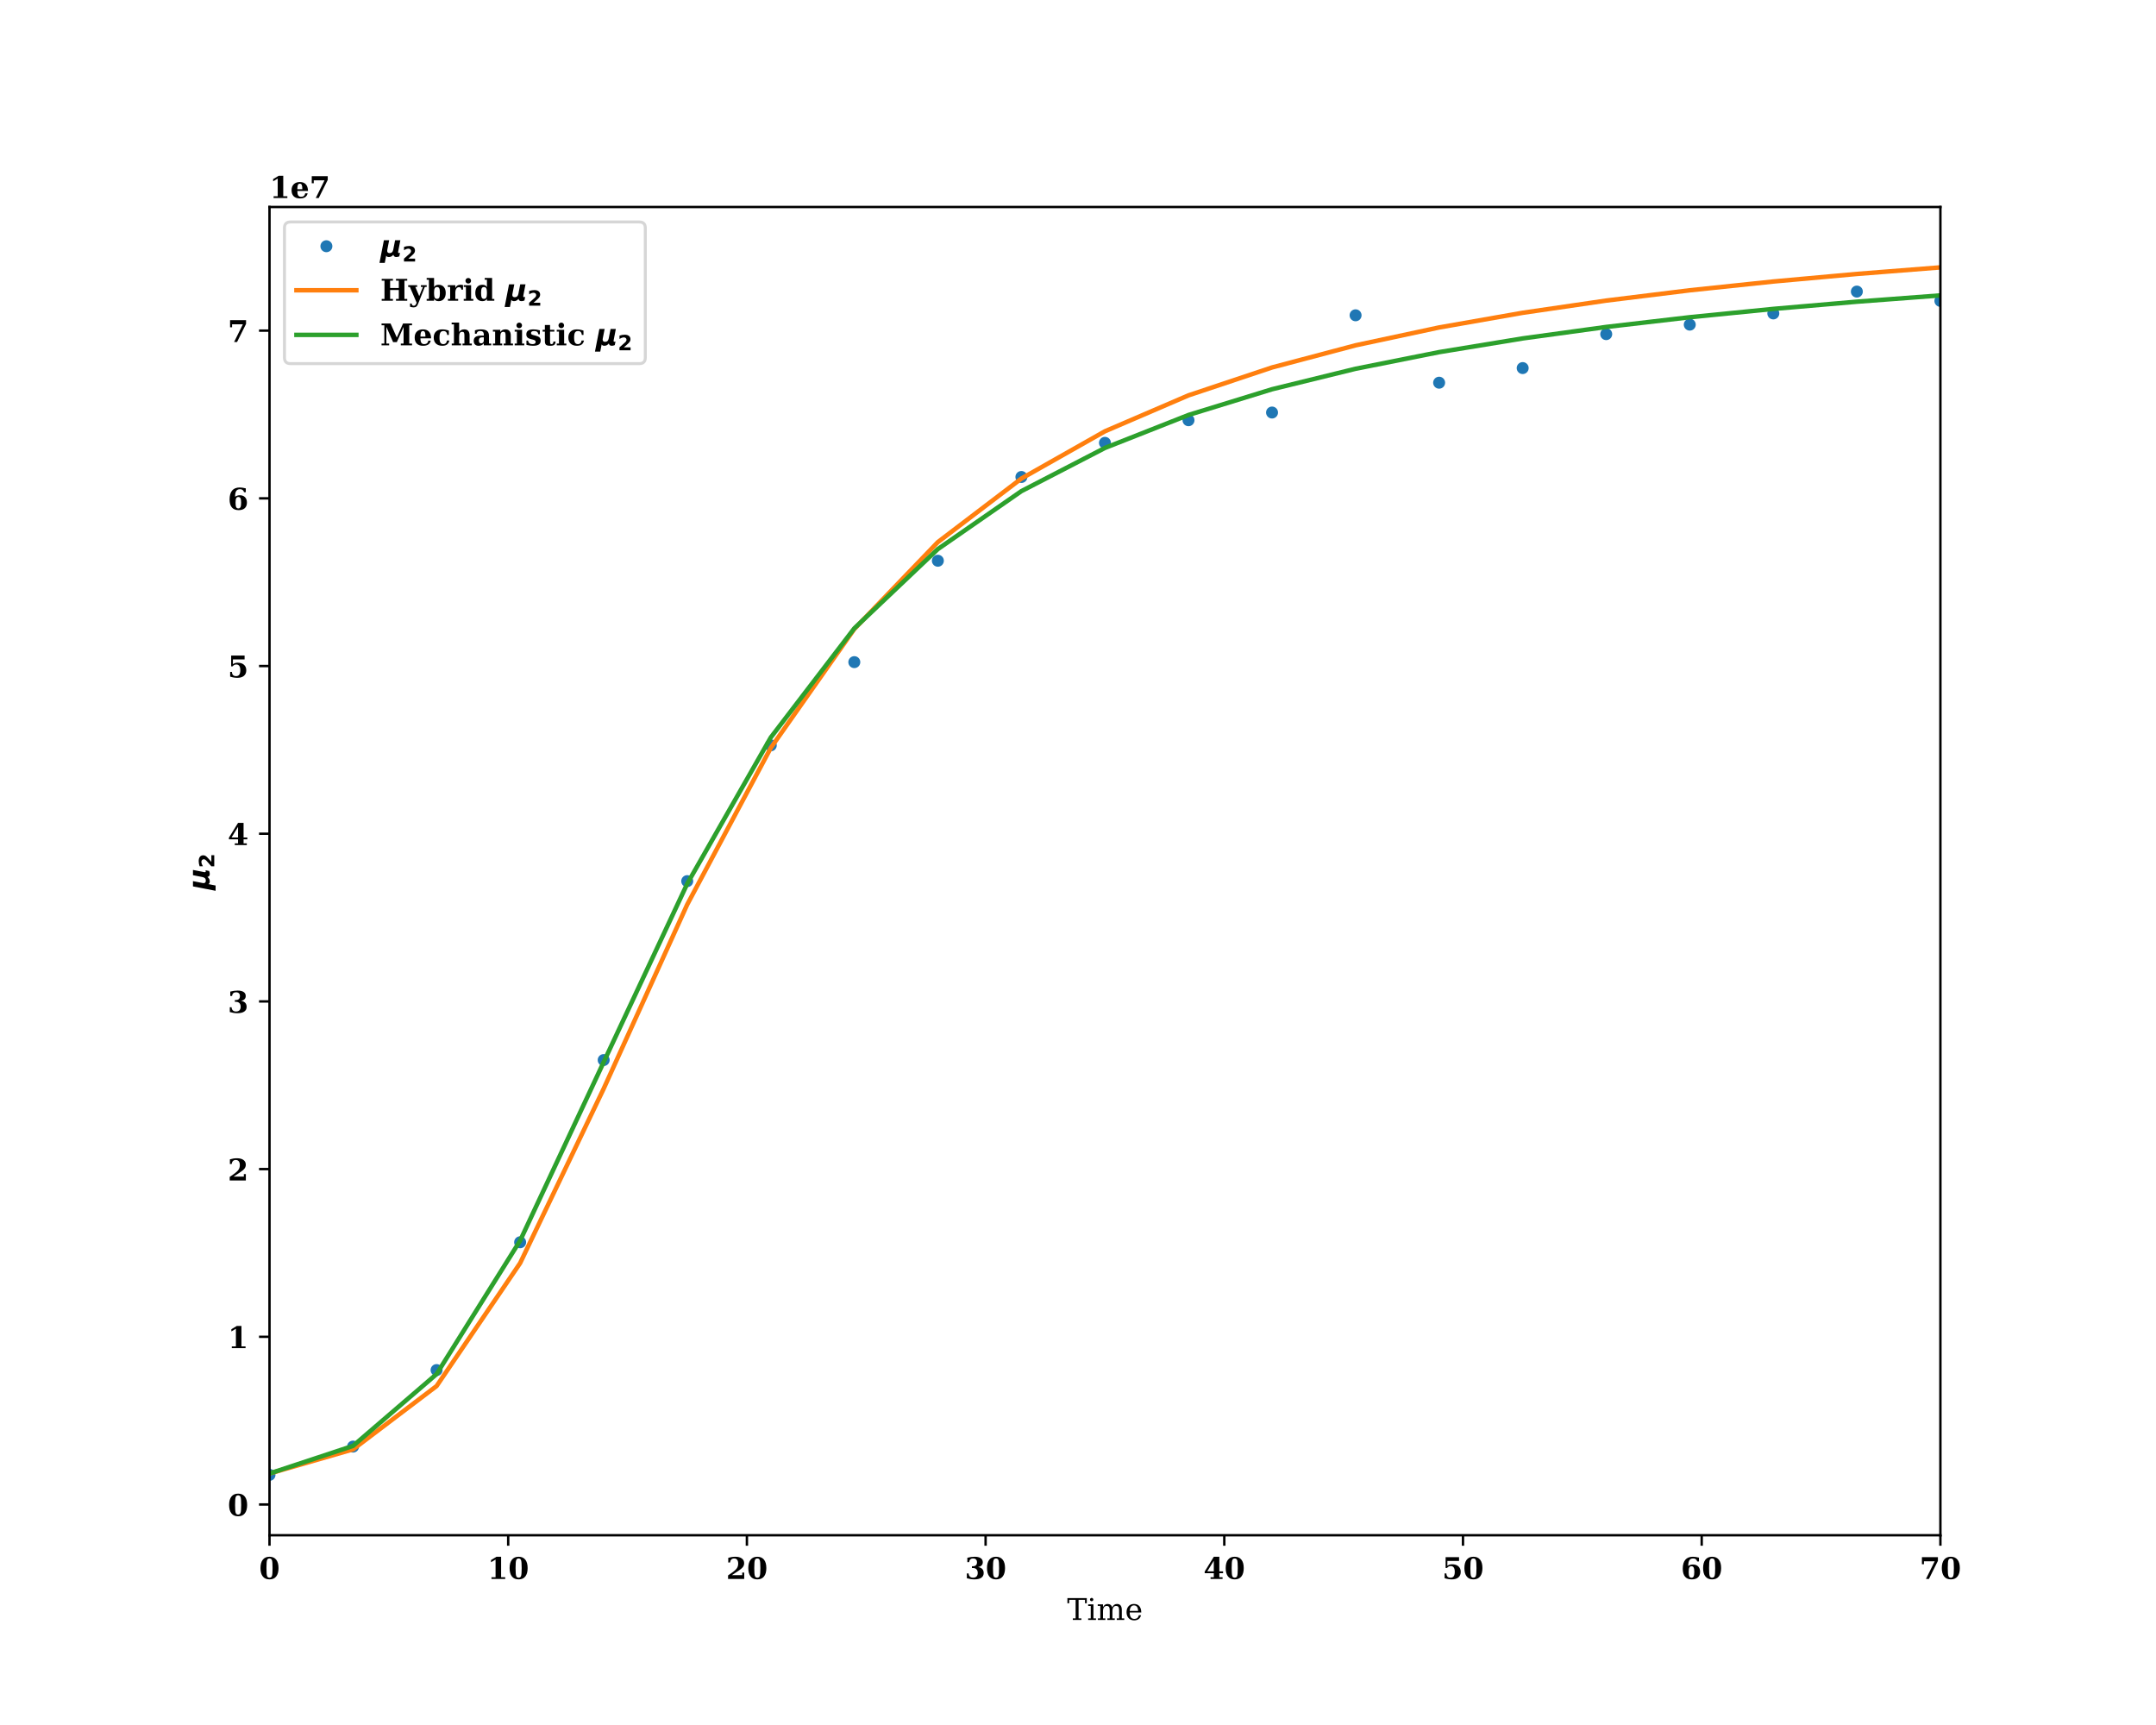
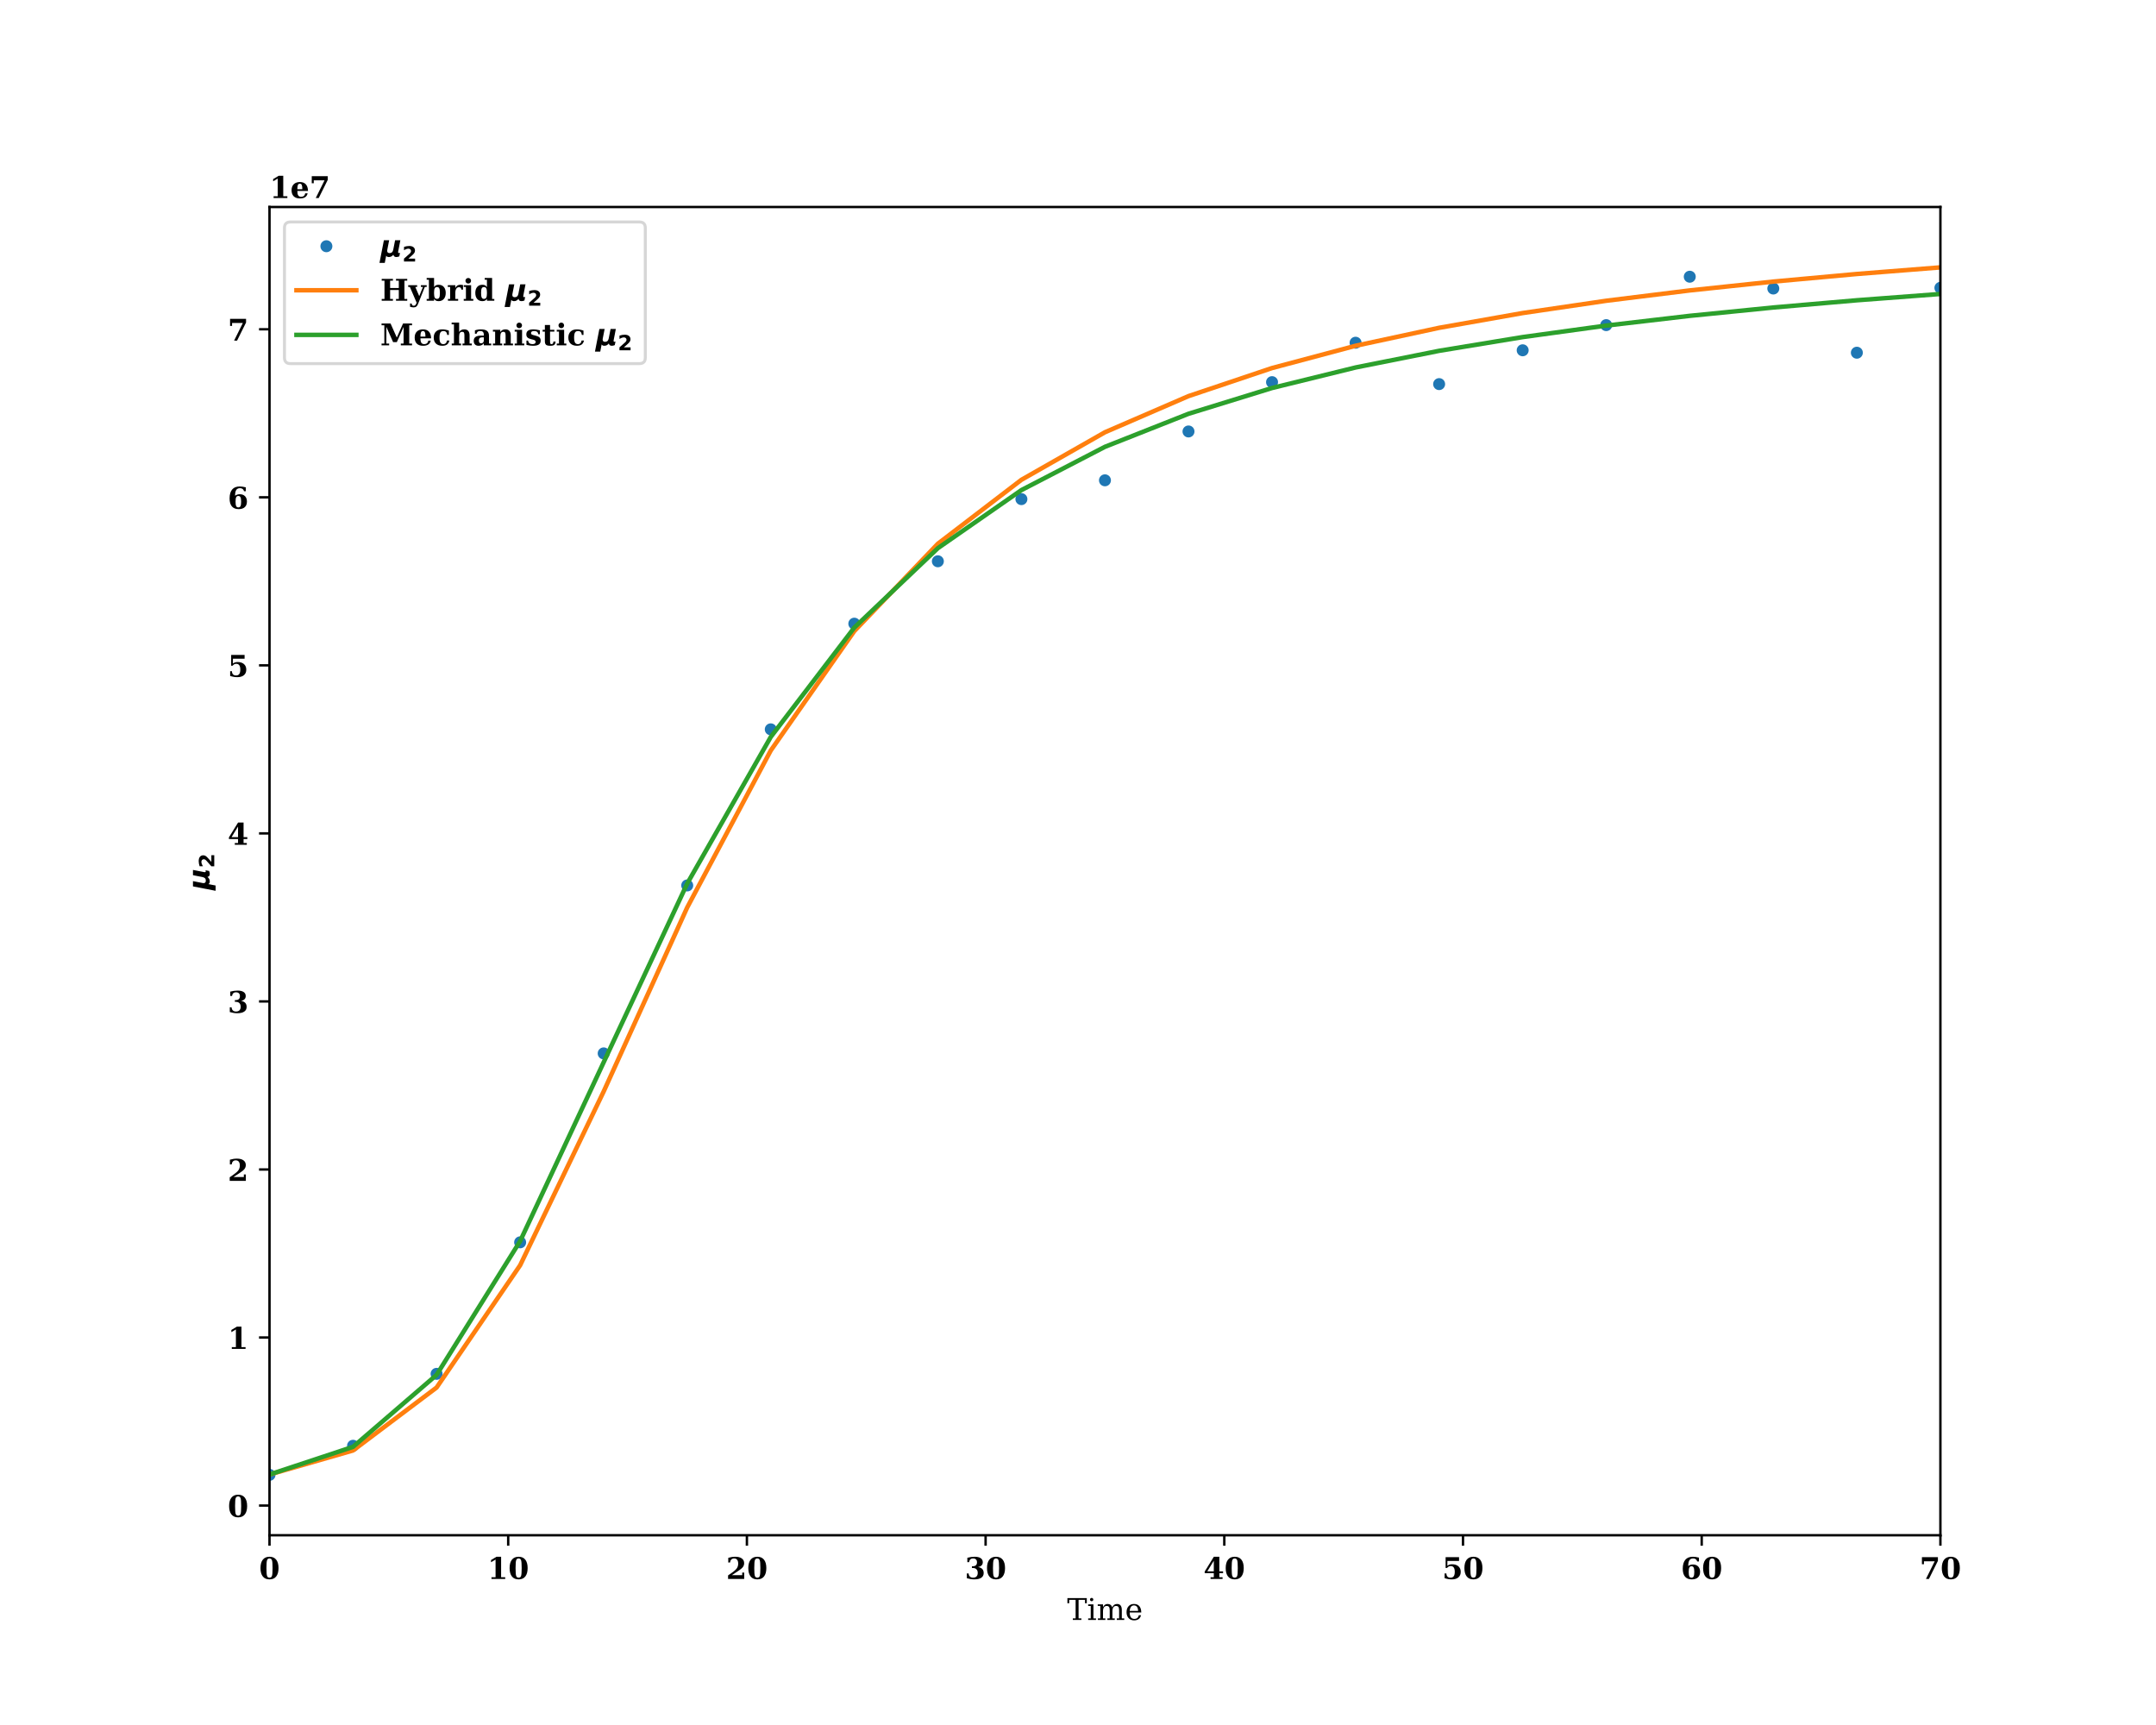
<svg xmlns="http://www.w3.org/2000/svg" xmlns:xlink="http://www.w3.org/1999/xlink" width="720pt" height="576pt" viewBox="0 0 720 576" version="1.1">
  <defs>
    <style type="text/css">*{stroke-linejoin: round; stroke-linecap: butt}</style>
  </defs>
  <g id="figure_1">
    <g id="patch_1">
      <path d="M 0 576  L 720 576  L 720 0  L 0 0  z " style="fill: #ffffff" />
    </g>
    <g id="axes_1">
      <g id="patch_2">
        <path d="M 90 512.64  L 648 512.64  L 648 69.12  L 90 69.12  z " style="fill: #ffffff" />
      </g>
      <g id="matplotlib.axis_1">
        <g id="xtick_1">
          <g id="line2d_1">
            <defs>
-               <path id="m8b501c1614" d="M 0 0  L 0 3.5  " style="stroke: #000000; stroke-width: 0.8" />
-             </defs>
-             <g>
-               <use xlink:href="#m8b501c1614" x="90" y="512.64" style="stroke: #000000; stroke-width: 0.8" />
+               <path id="ma9f708dbc9" d="M 0 0  L 0 3.5  " style="stroke: #000000; stroke-width: 0.8" />
+             </defs>
+             <g>
+               <use xlink:href="#ma9f708dbc9" x="90" y="512.64" style="stroke: #000000; stroke-width: 0.8" />
            </g>
          </g>
          <g id="text_1">
            <g transform="translate(86.52109 527.2384) scale(0.1 -0.1)">
              <defs>
                <path id="DejaVuSerif-Bold-30" d="M 2228 275  Q 2603 275 2742 615  Q 2881 956 2881 2328  Q 2881 3691 2742 4037  Q 2603 4384 2228 4384  Q 1853 4384 1714 4043  Q 1575 3703 1575 2328  Q 1575 956 1714 615  Q 1853 275 2228 275  z M 2228 -91  Q 1294 -91 797 532  Q 300 1156 300 2328  Q 300 3500 797 4125  Q 1294 4750 2228 4750  Q 3159 4750 3656 4125  Q 4153 3500 4153 2328  Q 4153 1156 3656 532  Q 3159 -91 2228 -91  z " transform="scale(0.015625)" />
              </defs>
              <use xlink:href="#DejaVuSerif-Bold-30" />
            </g>
          </g>
        </g>
        <g id="xtick_2">
          <g id="line2d_2">
            <g>
-               <use xlink:href="#m8b501c1614" x="169.714" y="512.64" style="stroke: #000000; stroke-width: 0.8" />
+               <use xlink:href="#ma9f708dbc9" x="169.714" y="512.64" style="stroke: #000000; stroke-width: 0.8" />
            </g>
          </g>
          <g id="text_2">
            <g transform="translate(162.7565 527.2384) scale(0.1 -0.1)">
              <defs>
                <path id="DejaVuSerif-Bold-31" d="M 878 0  L 878 378  L 1753 378  L 1753 4153  L 781 3578  L 781 4044  L 1953 4750  L 2938 4750  L 2938 378  L 3816 378  L 3816 0  L 878 0  z " transform="scale(0.015625)" />
              </defs>
              <use xlink:href="#DejaVuSerif-Bold-31" />
              <use xlink:href="#DejaVuSerif-Bold-30" x="69.58" />
            </g>
          </g>
        </g>
        <g id="xtick_3">
          <g id="line2d_3">
            <g>
-               <use xlink:href="#m8b501c1614" x="249.429" y="512.64" style="stroke: #000000; stroke-width: 0.8" />
+               <use xlink:href="#ma9f708dbc9" x="249.429" y="512.64" style="stroke: #000000; stroke-width: 0.8" />
            </g>
          </g>
          <g id="text_3">
            <g transform="translate(242.4708 527.2384) scale(0.1 -0.1)">
              <defs>
                <path id="DejaVuSerif-Bold-32" d="M 844 3513  L 469 3513  L 469 4519  Q 850 4634 1223 4692  Q 1597 4750 1978 4750  Q 2869 4750 3367 4386  Q 3866 4022 3866 3372  Q 3866 2909 3591 2542  Q 3316 2175 2541 1672  L 1241 819  L 3450 819  L 3450 1369  L 3878 1369  L 3878 0  L 428 0  L 428 763  L 1119 1241  Q 2003 1850 2297 2278  Q 2591 2706 2591 3278  Q 2591 3819 2367 4101  Q 2144 4384 1716 4384  Q 1347 4384 1125 4161  Q 903 3938 844 3513  z " transform="scale(0.015625)" />
              </defs>
              <use xlink:href="#DejaVuSerif-Bold-32" />
              <use xlink:href="#DejaVuSerif-Bold-30" x="69.58" />
            </g>
          </g>
        </g>
        <g id="xtick_4">
          <g id="line2d_4">
            <g>
-               <use xlink:href="#m8b501c1614" x="329.143" y="512.64" style="stroke: #000000; stroke-width: 0.8" />
+               <use xlink:href="#ma9f708dbc9" x="329.143" y="512.64" style="stroke: #000000; stroke-width: 0.8" />
            </g>
          </g>
          <g id="text_4">
            <g transform="translate(322.185 527.2384) scale(0.1 -0.1)">
              <defs>
                <path id="DejaVuSerif-Bold-33" d="M 550 4531  Q 963 4641 1350 4695  Q 1738 4750 2106 4750  Q 2950 4750 3401 4448  Q 3853 4147 3853 3584  Q 3853 3163 3593 2900  Q 3334 2638 2834 2547  Q 3444 2450 3744 2131  Q 4044 1813 4044 1259  Q 4044 606 3526 257  Q 3009 -91 2028 -91  Q 1659 -91 1267 -28  Q 875 34 447 159  L 447 1184  L 825 1184  Q 859 741 1103 508  Q 1347 275 1778 275  Q 2253 275 2512 539  Q 2772 803 2772 1288  Q 2772 1794 2501 2069  Q 2231 2344 1734 2344  L 1528 2344  L 1528 2719  L 1691 2719  Q 2150 2719 2381 2931  Q 2613 3144 2613 3566  Q 2613 3963 2395 4173  Q 2178 4384 1772 4384  Q 1403 4384 1187 4182  Q 972 3981 928 3597  L 550 3597  L 550 4531  z " transform="scale(0.015625)" />
              </defs>
              <use xlink:href="#DejaVuSerif-Bold-33" />
              <use xlink:href="#DejaVuSerif-Bold-30" x="69.58" />
            </g>
          </g>
        </g>
        <g id="xtick_5">
          <g id="line2d_5">
            <g>
-               <use xlink:href="#m8b501c1614" x="408.857" y="512.64" style="stroke: #000000; stroke-width: 0.8" />
+               <use xlink:href="#ma9f708dbc9" x="408.857" y="512.64" style="stroke: #000000; stroke-width: 0.8" />
            </g>
          </g>
          <g id="text_5">
            <g transform="translate(401.8993 527.2384) scale(0.1 -0.1)">
              <defs>
                <path id="DejaVuSerif-Bold-34" d="M 4084 0  L 1516 0  L 1516 378  L 2209 378  L 2209 1228  L 263 1228  L 263 1588  L 2216 4750  L 3391 4750  L 3391 1631  L 4191 1631  L 4191 1228  L 3391 1228  L 3391 378  L 4084 378  L 4084 0  z M 2209 1631  L 2209 3897  L 819 1631  L 2209 1631  z " transform="scale(0.015625)" />
              </defs>
              <use xlink:href="#DejaVuSerif-Bold-34" />
              <use xlink:href="#DejaVuSerif-Bold-30" x="69.58" />
            </g>
          </g>
        </g>
        <g id="xtick_6">
          <g id="line2d_6">
            <g>
-               <use xlink:href="#m8b501c1614" x="488.571" y="512.64" style="stroke: #000000; stroke-width: 0.8" />
+               <use xlink:href="#ma9f708dbc9" x="488.571" y="512.64" style="stroke: #000000; stroke-width: 0.8" />
            </g>
          </g>
          <g id="text_6">
            <g transform="translate(481.6136 527.2384) scale(0.1 -0.1)">
              <defs>
                <path id="DejaVuSerif-Bold-35" d="M 3609 4666  L 3609 3847  L 1113 3847  L 1113 2822  Q 1319 2981 1572 3062  Q 1825 3144 2106 3144  Q 2969 3144 3469 2708  Q 3969 2272 3969 1522  Q 3969 759 3469 334  Q 2969 -91 2069 -91  Q 1688 -91 1311 -28  Q 934 34 525 166  L 525 1184  L 900 1184  Q 919 725 1139 500  Q 1359 275 1791 275  Q 2250 275 2472 583  Q 2694 891 2694 1522  Q 2694 2144 2476 2451  Q 2259 2759 1819 2759  Q 1581 2759 1395 2661  Q 1209 2563 1050 2356  L 738 2356  L 738 4666  L 3609 4666  z " transform="scale(0.015625)" />
              </defs>
              <use xlink:href="#DejaVuSerif-Bold-35" />
              <use xlink:href="#DejaVuSerif-Bold-30" x="69.58" />
            </g>
          </g>
        </g>
        <g id="xtick_7">
          <g id="line2d_7">
            <g>
-               <use xlink:href="#m8b501c1614" x="568.286" y="512.64" style="stroke: #000000; stroke-width: 0.8" />
+               <use xlink:href="#ma9f708dbc9" x="568.286" y="512.64" style="stroke: #000000; stroke-width: 0.8" />
            </g>
          </g>
          <g id="text_7">
            <g transform="translate(561.3279 527.2384) scale(0.1 -0.1)">
              <defs>
                <path id="DejaVuSerif-Bold-36" d="M 1575 2766  Q 1778 2928 2029 3009  Q 2281 3091 2578 3091  Q 3294 3091 3701 2672  Q 4109 2253 4109 1522  Q 4109 750 3650 329  Q 3191 -91 2344 -91  Q 1388 -91 895 486  Q 403 1063 403 2181  Q 403 3453 950 4101  Q 1497 4750 2572 4750  Q 2853 4750 3175 4703  Q 3497 4656 3866 4563  L 3866 3738  L 3488 3738  Q 3409 4056 3192 4220  Q 2975 4384 2631 4384  Q 2075 4384 1826 4003  Q 1578 3622 1575 2766  z M 2272 275  Q 2594 275 2731 548  Q 2869 822 2869 1497  Q 2869 2172 2731 2445  Q 2594 2719 2272 2719  Q 1950 2719 1814 2445  Q 1678 2172 1678 1497  Q 1678 822 1814 548  Q 1950 275 2272 275  z " transform="scale(0.015625)" />
              </defs>
              <use xlink:href="#DejaVuSerif-Bold-36" />
              <use xlink:href="#DejaVuSerif-Bold-30" x="69.58" />
            </g>
          </g>
        </g>
        <g id="xtick_8">
          <g id="line2d_8">
            <g>
-               <use xlink:href="#m8b501c1614" x="648" y="512.64" style="stroke: #000000; stroke-width: 0.8" />
+               <use xlink:href="#ma9f708dbc9" x="648" y="512.64" style="stroke: #000000; stroke-width: 0.8" />
            </g>
          </g>
          <g id="text_8">
            <g transform="translate(641.0422 527.2384) scale(0.1 -0.1)">
              <defs>
                <path id="DejaVuSerif-Bold-37" d="M 3922 3872  L 1997 0  L 1363 0  L 3238 3781  L 934 3781  L 934 3150  L 506 3150  L 506 4666  L 3922 4666  L 3922 3872  z " transform="scale(0.015625)" />
              </defs>
              <use xlink:href="#DejaVuSerif-Bold-37" />
              <use xlink:href="#DejaVuSerif-Bold-30" x="69.58" />
            </g>
          </g>
        </g>
        <g id="text_9">
          <g transform="translate(356.3648 540.9166) scale(0.1 -0.1)">
            <defs>
              <path id="DejaVuSerif-54" d="M 1222 0  L 1222 331  L 1819 331  L 1819 4294  L 447 4294  L 447 3566  L 63 3566  L 63 4666  L 4206 4666  L 4206 3566  L 3822 3566  L 3822 4294  L 2450 4294  L 2450 331  L 3047 331  L 3047 0  L 1222 0  z " transform="scale(0.015625)" />
              <path id="DejaVuSerif-69" d="M 622 4353  Q 622 4497 726 4603  Q 831 4709 978 4709  Q 1122 4709 1226 4603  Q 1331 4497 1331 4353  Q 1331 4206 1228 4103  Q 1125 4000 978 4000  Q 831 4000 726 4103  Q 622 4206 622 4353  z M 1356 331  L 1900 331  L 1900 0  L 231 0  L 231 331  L 781 331  L 781 2988  L 231 2988  L 231 3322  L 1356 3322  L 1356 331  z " transform="scale(0.015625)" />
              <path id="DejaVuSerif-6d" d="M 3316 2675  Q 3481 3041 3739 3227  Q 3997 3413 4341 3413  Q 4863 3413 5119 3089  Q 5375 2766 5375 2113  L 5375 331  L 5894 331  L 5894 0  L 4300 0  L 4300 331  L 4800 331  L 4800 2047  Q 4800 2556 4650 2772  Q 4500 2988 4153 2988  Q 3769 2988 3567 2697  Q 3366 2406 3366 1850  L 3366 331  L 3866 331  L 3866 0  L 2291 0  L 2291 331  L 2791 331  L 2791 2069  Q 2791 2566 2641 2777  Q 2491 2988 2144 2988  Q 1759 2988 1557 2697  Q 1356 2406 1356 1850  L 1356 331  L 1856 331  L 1856 0  L 263 0  L 263 331  L 781 331  L 781 2994  L 231 2994  L 231 3322  L 1356 3322  L 1356 2731  Q 1516 3063 1762 3238  Q 2009 3413 2322 3413  Q 2709 3413 2968 3220  Q 3228 3028 3316 2675  z " transform="scale(0.015625)" />
              <path id="DejaVuSerif-65" d="M 3469 1600  L 991 1600  L 991 1575  Q 991 903 1244 561  Q 1497 219 1991 219  Q 2369 219 2611 417  Q 2853 616 2950 1006  L 3413 1006  Q 3275 459 2904 184  Q 2534 -91 1931 -91  Q 1203 -91 761 389  Q 319 869 319 1663  Q 319 2450 753 2931  Q 1188 3413 1894 3413  Q 2647 3413 3050 2948  Q 3453 2484 3469 1600  z M 2791 1931  Q 2772 2513 2545 2808  Q 2319 3103 1894 3103  Q 1497 3103 1269 2806  Q 1041 2509 991 1931  L 2791 1931  z " transform="scale(0.015625)" />
            </defs>
            <use xlink:href="#DejaVuSerif-54" />
            <use xlink:href="#DejaVuSerif-69" x="66.699" />
            <use xlink:href="#DejaVuSerif-6d" x="98.682" />
            <use xlink:href="#DejaVuSerif-65" x="193.506" />
          </g>
        </g>
      </g>
      <g id="matplotlib.axis_2">
        <g id="ytick_1">
          <g id="line2d_9">
            <defs>
-               <path id="m17fdbf99b8" d="M 0 0  L -3.5 0  " style="stroke: #000000; stroke-width: 0.8" />
-             </defs>
-             <g>
-               <use xlink:href="#m17fdbf99b8" x="90" y="502.366" style="stroke: #000000; stroke-width: 0.8" />
+               <path id="m70d7fdf53a" d="M 0 0  L -3.5 0  " style="stroke: #000000; stroke-width: 0.8" />
+             </defs>
+             <g>
+               <use xlink:href="#m70d7fdf53a" x="90" y="502.722" style="stroke: #000000; stroke-width: 0.8" />
            </g>
          </g>
          <g id="text_10">
-             <g transform="translate(76.04219 506.1655) scale(0.1 -0.1)">
+             <g transform="translate(76.04219 506.5214) scale(0.1 -0.1)">
              <use xlink:href="#DejaVuSerif-Bold-30" />
            </g>
          </g>
        </g>
        <g id="ytick_2">
          <g id="line2d_10">
            <g>
-               <use xlink:href="#m17fdbf99b8" x="90" y="446.372" style="stroke: #000000; stroke-width: 0.8" />
+               <use xlink:href="#m70d7fdf53a" x="90" y="446.612" style="stroke: #000000; stroke-width: 0.8" />
            </g>
          </g>
          <g id="text_11">
-             <g transform="translate(76.04219 450.1711) scale(0.1 -0.1)">
+             <g transform="translate(76.04219 450.4112) scale(0.1 -0.1)">
              <use xlink:href="#DejaVuSerif-Bold-31" />
            </g>
          </g>
        </g>
        <g id="ytick_3">
          <g id="line2d_11">
            <g>
-               <use xlink:href="#m17fdbf99b8" x="90" y="390.377" style="stroke: #000000; stroke-width: 0.8" />
+               <use xlink:href="#m70d7fdf53a" x="90" y="390.502" style="stroke: #000000; stroke-width: 0.8" />
            </g>
          </g>
          <g id="text_12">
-             <g transform="translate(76.04219 394.1767) scale(0.1 -0.1)">
+             <g transform="translate(76.04219 394.301) scale(0.1 -0.1)">
              <use xlink:href="#DejaVuSerif-Bold-32" />
            </g>
          </g>
        </g>
        <g id="ytick_4">
          <g id="line2d_12">
            <g>
-               <use xlink:href="#m17fdbf99b8" x="90" y="334.383" style="stroke: #000000; stroke-width: 0.8" />
+               <use xlink:href="#m70d7fdf53a" x="90" y="334.392" style="stroke: #000000; stroke-width: 0.8" />
            </g>
          </g>
          <g id="text_13">
-             <g transform="translate(76.04219 338.1823) scale(0.1 -0.1)">
+             <g transform="translate(76.04219 338.1907) scale(0.1 -0.1)">
              <use xlink:href="#DejaVuSerif-Bold-33" />
            </g>
          </g>
        </g>
        <g id="ytick_5">
          <g id="line2d_13">
            <g>
-               <use xlink:href="#m17fdbf99b8" x="90" y="278.389" style="stroke: #000000; stroke-width: 0.8" />
+               <use xlink:href="#m70d7fdf53a" x="90" y="278.281" style="stroke: #000000; stroke-width: 0.8" />
            </g>
          </g>
          <g id="text_14">
-             <g transform="translate(76.04219 282.1879) scale(0.1 -0.1)">
+             <g transform="translate(76.04219 282.0805) scale(0.1 -0.1)">
              <use xlink:href="#DejaVuSerif-Bold-34" />
            </g>
          </g>
        </g>
        <g id="ytick_6">
          <g id="line2d_14">
            <g>
-               <use xlink:href="#m17fdbf99b8" x="90" y="222.394" style="stroke: #000000; stroke-width: 0.8" />
+               <use xlink:href="#m70d7fdf53a" x="90" y="222.171" style="stroke: #000000; stroke-width: 0.8" />
            </g>
          </g>
          <g id="text_15">
-             <g transform="translate(76.04219 226.1935) scale(0.1 -0.1)">
+             <g transform="translate(76.04219 225.9703) scale(0.1 -0.1)">
              <use xlink:href="#DejaVuSerif-Bold-35" />
            </g>
          </g>
        </g>
        <g id="ytick_7">
          <g id="line2d_15">
            <g>
-               <use xlink:href="#m17fdbf99b8" x="90" y="166.4" style="stroke: #000000; stroke-width: 0.8" />
+               <use xlink:href="#m70d7fdf53a" x="90" y="166.061" style="stroke: #000000; stroke-width: 0.8" />
            </g>
          </g>
          <g id="text_16">
-             <g transform="translate(76.04219 170.1991) scale(0.1 -0.1)">
+             <g transform="translate(76.04219 169.8601) scale(0.1 -0.1)">
              <use xlink:href="#DejaVuSerif-Bold-36" />
            </g>
          </g>
        </g>
        <g id="ytick_8">
          <g id="line2d_16">
            <g>
-               <use xlink:href="#m17fdbf99b8" x="90" y="110.406" style="stroke: #000000; stroke-width: 0.8" />
+               <use xlink:href="#m70d7fdf53a" x="90" y="109.951" style="stroke: #000000; stroke-width: 0.8" />
            </g>
          </g>
          <g id="text_17">
-             <g transform="translate(76.04219 114.2047) scale(0.1 -0.1)">
+             <g transform="translate(76.04219 113.7499) scale(0.1 -0.1)">
              <use xlink:href="#DejaVuSerif-Bold-37" />
            </g>
          </g>
        </g>
        <g id="text_18">
          <g transform="translate(69.94219 297.18) rotate(-90) scale(0.1 -0.1)">
            <defs>
              <path id="DejaVuSans-BoldOblique-3bc" d="M -172 -1338  L 769 3500  L 1894 3500  L 1497 1466  Q 1484 1400 1478 1337  Q 1472 1275 1472 1222  Q 1472 994 1606 872  Q 1741 750 1997 750  Q 2316 750 2503 925  Q 2691 1100 2766 1466  L 3163 3500  L 4288 3500  L 3834 1159  Q 3822 1094 3815 1039  Q 3809 984 3809 941  Q 3809 850 3851 806  Q 3894 763 3981 763  Q 4034 763 4095 780  Q 4156 797 4219 831  L 4063 50  Q 3884 -22 3731 -56  Q 3578 -91 3438 -91  Q 3163 -91 3008 28  Q 2853 147 2791 403  Q 2597 156 2361 32  Q 2125 -91 1850 -91  Q 1619 -91 1473 -17  Q 1328 56 1259 206  L 959 -1338  L -172 -1338  z " transform="scale(0.015625)" />
              <path id="DejaVuSans-Bold-32" d="M 1844 884  L 3897 884  L 3897 0  L 506 0  L 506 884  L 2209 2388  Q 2438 2594 2547 2791  Q 2656 2988 2656 3200  Q 2656 3528 2436 3728  Q 2216 3928 1850 3928  Q 1569 3928 1234 3808  Q 900 3688 519 3450  L 519 4475  Q 925 4609 1322 4679  Q 1719 4750 2100 4750  Q 2938 4750 3402 4381  Q 3866 4013 3866 3353  Q 3866 2972 3669 2642  Q 3472 2313 2841 1759  L 1844 884  z " transform="scale(0.015625)" />
            </defs>
            <use xlink:href="#DejaVuSans-BoldOblique-3bc" transform="translate(0 0.3125)" />
            <use xlink:href="#DejaVuSans-Bold-32" transform="translate(73.58398 -16.09375) scale(0.7)" />
          </g>
        </g>
        <g id="text_19">
          <g transform="translate(90 66.12) scale(0.1 -0.1)">
            <defs>
              <path id="DejaVuSerif-Bold-65" d="M 2566 1875  Q 2566 2531 2444 2795  Q 2322 3059 2028 3059  Q 1744 3059 1620 2800  Q 1497 2541 1497 1931  L 1497 1875  L 2566 1875  z M 3781 1503  L 1497 1503  L 1497 1478  Q 1497 834 1690 548  Q 1884 263 2316 263  Q 2675 263 2897 453  Q 3119 644 3181 1006  L 3700 1006  Q 3566 441 3166 175  Q 2766 -91 2047 -91  Q 1184 -91 723 364  Q 263 819 263 1663  Q 263 2488 734 2950  Q 1206 3413 2047 3413  Q 2872 3413 3312 2927  Q 3753 2441 3781 1503  z " transform="scale(0.015625)" />
            </defs>
            <use xlink:href="#DejaVuSerif-Bold-31" />
            <use xlink:href="#DejaVuSerif-Bold-65" x="69.58" />
            <use xlink:href="#DejaVuSerif-Bold-37" x="133.203" />
          </g>
        </g>
      </g>
      <g id="line2d_17">
        <defs>
-           <path id="m09e689a3ab" d="M 0 1.5  C 0.398 1.5 0.779 1.342 1.061 1.061  C 1.342 0.779 1.5 0.398 1.5 0  C 1.5 -0.398 1.342 -0.779 1.061 -1.061  C 0.779 -1.342 0.398 -1.5 0 -1.5  C -0.398 -1.5 -0.779 -1.342 -1.061 -1.061  C -1.342 -0.779 -1.5 -0.398 -1.5 0  C -1.5 0.398 -1.342 0.779 -1.061 1.061  C -0.779 1.342 -0.398 1.5 0 1.5  z " style="stroke: #1f77b4" />
+           <path id="mae57f939ce" d="M 0 1.5  C 0.398 1.5 0.779 1.342 1.061 1.061  C 1.342 0.779 1.5 0.398 1.5 0  C 1.5 -0.398 1.342 -0.779 1.061 -1.061  C 0.779 -1.342 0.398 -1.5 0 -1.5  C -0.398 -1.5 -0.779 -1.342 -1.061 -1.061  C -1.342 -0.779 -1.5 -0.398 -1.5 0  C -1.5 0.398 -1.342 0.779 -1.061 1.061  C -0.779 1.342 -0.398 1.5 0 1.5  z " style="stroke: #1f77b4" />
        </defs>
-         <g clip-path="url(#p171564997e)">
-           <use xlink:href="#m09e689a3ab" x="90" y="492.48" style="fill: #1f77b4; stroke: #1f77b4" />
-           <use xlink:href="#m09e689a3ab" x="117.9" y="483.035" style="fill: #1f77b4; stroke: #1f77b4" />
-           <use xlink:href="#m09e689a3ab" x="145.8" y="457.487" style="fill: #1f77b4; stroke: #1f77b4" />
-           <use xlink:href="#m09e689a3ab" x="173.7" y="414.806" style="fill: #1f77b4; stroke: #1f77b4" />
-           <use xlink:href="#m09e689a3ab" x="201.6" y="353.969" style="fill: #1f77b4; stroke: #1f77b4" />
-           <use xlink:href="#m09e689a3ab" x="229.5" y="294.223" style="fill: #1f77b4; stroke: #1f77b4" />
-           <use xlink:href="#m09e689a3ab" x="257.4" y="248.88" style="fill: #1f77b4; stroke: #1f77b4" />
-           <use xlink:href="#m09e689a3ab" x="285.3" y="221.097" style="fill: #1f77b4; stroke: #1f77b4" />
-           <use xlink:href="#m09e689a3ab" x="313.2" y="187.242" style="fill: #1f77b4; stroke: #1f77b4" />
-           <use xlink:href="#m09e689a3ab" x="341.1" y="159.269" style="fill: #1f77b4; stroke: #1f77b4" />
-           <use xlink:href="#m09e689a3ab" x="369" y="147.87" style="fill: #1f77b4; stroke: #1f77b4" />
-           <use xlink:href="#m09e689a3ab" x="396.9" y="140.321" style="fill: #1f77b4; stroke: #1f77b4" />
-           <use xlink:href="#m09e689a3ab" x="424.8" y="137.749" style="fill: #1f77b4; stroke: #1f77b4" />
-           <use xlink:href="#m09e689a3ab" x="452.7" y="105.282" style="fill: #1f77b4; stroke: #1f77b4" />
-           <use xlink:href="#m09e689a3ab" x="480.6" y="127.789" style="fill: #1f77b4; stroke: #1f77b4" />
-           <use xlink:href="#m09e689a3ab" x="508.5" y="122.907" style="fill: #1f77b4; stroke: #1f77b4" />
-           <use xlink:href="#m09e689a3ab" x="536.4" y="111.573" style="fill: #1f77b4; stroke: #1f77b4" />
-           <use xlink:href="#m09e689a3ab" x="564.3" y="108.4" style="fill: #1f77b4; stroke: #1f77b4" />
-           <use xlink:href="#m09e689a3ab" x="592.2" y="104.657" style="fill: #1f77b4; stroke: #1f77b4" />
-           <use xlink:href="#m09e689a3ab" x="620.1" y="97.362" style="fill: #1f77b4; stroke: #1f77b4" />
-           <use xlink:href="#m09e689a3ab" x="648" y="100.477" style="fill: #1f77b4; stroke: #1f77b4" />
+         <g clip-path="url(#pd120f80dc9)">
+           <use xlink:href="#mae57f939ce" x="90" y="492.48" style="fill: #1f77b4; stroke: #1f77b4" />
+           <use xlink:href="#mae57f939ce" x="117.9" y="482.765" style="fill: #1f77b4; stroke: #1f77b4" />
+           <use xlink:href="#mae57f939ce" x="145.8" y="458.745" style="fill: #1f77b4; stroke: #1f77b4" />
+           <use xlink:href="#mae57f939ce" x="173.7" y="414.829" style="fill: #1f77b4; stroke: #1f77b4" />
+           <use xlink:href="#mae57f939ce" x="201.6" y="351.744" style="fill: #1f77b4; stroke: #1f77b4" />
+           <use xlink:href="#mae57f939ce" x="229.5" y="295.664" style="fill: #1f77b4; stroke: #1f77b4" />
+           <use xlink:href="#mae57f939ce" x="257.4" y="243.536" style="fill: #1f77b4; stroke: #1f77b4" />
+           <use xlink:href="#mae57f939ce" x="285.3" y="208.254" style="fill: #1f77b4; stroke: #1f77b4" />
+           <use xlink:href="#mae57f939ce" x="313.2" y="187.419" style="fill: #1f77b4; stroke: #1f77b4" />
+           <use xlink:href="#mae57f939ce" x="341.1" y="166.662" style="fill: #1f77b4; stroke: #1f77b4" />
+           <use xlink:href="#mae57f939ce" x="369" y="160.383" style="fill: #1f77b4; stroke: #1f77b4" />
+           <use xlink:href="#mae57f939ce" x="396.9" y="144.072" style="fill: #1f77b4; stroke: #1f77b4" />
+           <use xlink:href="#mae57f939ce" x="424.8" y="127.605" style="fill: #1f77b4; stroke: #1f77b4" />
+           <use xlink:href="#mae57f939ce" x="452.7" y="114.44" style="fill: #1f77b4; stroke: #1f77b4" />
+           <use xlink:href="#mae57f939ce" x="480.6" y="128.258" style="fill: #1f77b4; stroke: #1f77b4" />
+           <use xlink:href="#mae57f939ce" x="508.5" y="116.966" style="fill: #1f77b4; stroke: #1f77b4" />
+           <use xlink:href="#mae57f939ce" x="536.4" y="108.564" style="fill: #1f77b4; stroke: #1f77b4" />
+           <use xlink:href="#mae57f939ce" x="564.3" y="92.399" style="fill: #1f77b4; stroke: #1f77b4" />
+           <use xlink:href="#mae57f939ce" x="592.2" y="96.339" style="fill: #1f77b4; stroke: #1f77b4" />
+           <use xlink:href="#mae57f939ce" x="620.1" y="117.774" style="fill: #1f77b4; stroke: #1f77b4" />
+           <use xlink:href="#mae57f939ce" x="648" y="96.112" style="fill: #1f77b4; stroke: #1f77b4" />
        </g>
      </g>
      <g id="line2d_18">
-         <path d="M 90 492.024  L 117.9 483.957  L 145.8 462.819  L 173.7 421.765  L 201.6 363.521  L 229.5 302.033  L 257.4 249.743  L 285.3 210.037  L 313.2 181.017  L 341.1 159.793  L 369 144.01  L 396.9 132.014  L 424.8 122.696  L 452.7 115.307  L 480.6 109.341  L 508.5 104.445  L 536.4 100.368  L 564.3 96.93  L 592.2 93.998  L 620.1 91.474  L 648 89.28  " clip-path="url(#p171564997e)" style="fill: none; stroke: #ff7f0e; stroke-width: 1.5; stroke-linecap: square" />
+         <path d="M 90 492.359  L 117.9 484.328  L 145.8 463.316  L 173.7 422.491  L 201.6 364.454  L 229.5 303.002  L 257.4 250.598  L 285.3 210.731  L 313.2 181.562  L 341.1 160.216  L 369 144.338  L 396.9 132.269  L 424.8 122.893  L 452.7 115.46  L 480.6 109.458  L 508.5 104.531  L 536.4 100.43  L 564.3 96.973  L 592.2 94.025  L 620.1 91.486  L 648 89.28  " clip-path="url(#pd120f80dc9)" style="fill: none; stroke: #ff7f0e; stroke-width: 1.5; stroke-linecap: square" />
      </g>
      <g id="line2d_19">
-         <path d="M 90 492.024  L 117.9 482.803  L 145.8 458.827  L 173.7 414.254  L 201.6 354.652  L 229.5 295.098  L 257.4 246.253  L 285.3 209.814  L 313.2 183.348  L 341.1 163.997  L 369 149.57  L 396.9 138.564  L 424.8 129.976  L 452.7 123.134  L 480.6 117.582  L 508.5 113.003  L 536.4 109.172  L 564.3 105.925  L 592.2 103.144  L 620.1 100.738  L 648 98.64  " clip-path="url(#p171564997e)" style="fill: none; stroke: #2ca02c; stroke-width: 1.5; stroke-linecap: square" />
+         <path d="M 90 492.359  L 117.9 483.119  L 145.8 459.093  L 173.7 414.428  L 201.6 354.702  L 229.5 295.025  L 257.4 246.08  L 285.3 209.565  L 313.2 183.044  L 341.1 163.653  L 369 149.196  L 396.9 138.167  L 424.8 129.561  L 452.7 122.705  L 480.6 117.142  L 508.5 112.554  L 536.4 108.714  L 564.3 105.461  L 592.2 102.674  L 620.1 100.264  L 648 98.161  " clip-path="url(#pd120f80dc9)" style="fill: none; stroke: #2ca02c; stroke-width: 1.5; stroke-linecap: square" />
      </g>
      <g id="patch_3">
        <path d="M 90 512.64  L 90 69.12  " style="fill: none; stroke: #000000; stroke-width: 0.8; stroke-linejoin: miter; stroke-linecap: square" />
      </g>
      <g id="patch_4">
        <path d="M 648 512.64  L 648 69.12  " style="fill: none; stroke: #000000; stroke-width: 0.8; stroke-linejoin: miter; stroke-linecap: square" />
      </g>
      <g id="patch_5">
        <path d="M 90 512.64  L 648 512.64  " style="fill: none; stroke: #000000; stroke-width: 0.8; stroke-linejoin: miter; stroke-linecap: square" />
      </g>
      <g id="patch_6">
        <path d="M 90 69.12  L 648 69.12  " style="fill: none; stroke: #000000; stroke-width: 0.8; stroke-linejoin: miter; stroke-linecap: square" />
      </g>
      <g id="legend_1">
        <g id="patch_7">
          <path d="M 97 121.418  L 213.5 121.418  Q 215.5 121.418 215.5 119.418  L 215.5 76.12  Q 215.5 74.12 213.5 74.12  L 97 74.12  Q 95 74.12 95 76.12  L 95 119.418  Q 95 121.418 97 121.418  z " style="fill: #ffffff; opacity: 0.8; stroke: #cccccc; stroke-linejoin: miter" />
        </g>
        <g id="line2d_20">
          <g>
-             <use xlink:href="#m09e689a3ab" x="109" y="82.218" style="fill: #1f77b4; stroke: #1f77b4" />
+             <use xlink:href="#mae57f939ce" x="109" y="82.218" style="fill: #1f77b4; stroke: #1f77b4" />
          </g>
        </g>
        <g id="text_20">
          <g transform="translate(127 85.71844) scale(0.1 -0.1)">
            <use xlink:href="#DejaVuSans-BoldOblique-3bc" transform="translate(0 0.3125)" />
            <use xlink:href="#DejaVuSans-Bold-32" transform="translate(73.58398 -16.09375) scale(0.7)" />
          </g>
        </g>
        <g id="line2d_21">
          <path d="M 99 96.918  L 109 96.918  L 119 96.918  " style="fill: none; stroke: #ff7f0e; stroke-width: 1.5; stroke-linecap: square" />
        </g>
        <g id="text_21">
          <g transform="translate(127 100.4184) scale(0.1 -0.1)">
            <defs>
              <path id="DejaVuSerif-Bold-48" d="M 300 0  L 300 378  L 897 378  L 897 4288  L 300 4288  L 300 4666  L 2700 4666  L 2700 4288  L 2100 4288  L 2100 2719  L 3956 2719  L 3956 4288  L 3359 4288  L 3359 4666  L 5759 4666  L 5759 4288  L 5159 4288  L 5159 378  L 5759 378  L 5759 0  L 3359 0  L 3359 378  L 3956 378  L 3956 2291  L 2100 2291  L 2100 378  L 2700 378  L 2700 0  L 300 0  z " transform="scale(0.015625)" />
              <path id="DejaVuSerif-Bold-79" d="M 1997 -750  Q 1847 -1116 1634 -1269  Q 1422 -1422 1063 -1422  Q 909 -1422 721 -1387  Q 534 -1353 313 -1288  L 313 -594  L 666 -597  Q 675 -838 779 -953  Q 884 -1069 1094 -1069  Q 1297 -1069 1422 -958  Q 1547 -847 1672 -538  L 1722 -422  L 275 2944  L -84 2944  L -84 3322  L 1831 3322  L 1831 2944  L 1434 2944  L 2278 978  L 3066 2944  L 2625 2944  L 2625 3322  L 3872 3322  L 3872 2944  L 3469 2944  L 1997 -750  z " transform="scale(0.015625)" />
              <path id="DejaVuSerif-Bold-62" d="M 622 378  L 622 4488  L 147 4488  L 147 4863  L 1728 4863  L 1728 2900  Q 1869 3159 2106 3286  Q 2344 3413 2694 3413  Q 3403 3413 3811 2945  Q 4219 2478 4219 1663  Q 4219 847 3811 378  Q 3403 -91 2694 -91  Q 2344 -91 2106 36  Q 1869 163 1728 422  L 1728 0  L 147 0  L 147 378  L 622 378  z M 1728 1497  Q 1728 916 1876 656  Q 2025 397 2356 397  Q 2697 397 2836 672  Q 2975 947 2975 1663  Q 2975 2378 2836 2651  Q 2697 2925 2356 2925  Q 2025 2925 1876 2665  Q 1728 2406 1728 1825  L 1728 1497  z " transform="scale(0.015625)" />
              <path id="DejaVuSerif-Bold-72" d="M 3438 3359  L 3438 2369  L 3084 2369  Q 3066 2634 2941 2764  Q 2816 2894 2578 2894  Q 2216 2894 2006 2575  Q 1797 2256 1797 1691  L 1797 378  L 2400 378  L 2400 0  L 219 0  L 219 378  L 691 378  L 691 2944  L 184 2944  L 184 3322  L 1797 3322  L 1797 2731  Q 1959 3078 2226 3245  Q 2494 3413 2881 3413  Q 2978 3413 3117 3398  Q 3256 3384 3438 3359  z " transform="scale(0.015625)" />
              <path id="DejaVuSerif-Bold-69" d="M 588 4263  Q 588 4516 763 4689  Q 938 4863 1191 4863  Q 1438 4863 1611 4689  Q 1784 4516 1784 4263  Q 1784 4016 1611 3842  Q 1438 3669 1191 3669  Q 938 3669 763 3841  Q 588 4013 588 4263  z M 1797 378  L 2272 378  L 2272 0  L 219 0  L 219 378  L 691 378  L 691 2944  L 219 2944  L 219 3322  L 1797 3322  L 1797 378  z " transform="scale(0.015625)" />
              <path id="DejaVuSerif-Bold-64" d="M 2747 1497  L 2747 1825  Q 2747 2406 2597 2665  Q 2447 2925 2119 2925  Q 1775 2925 1636 2651  Q 1497 2378 1497 1663  Q 1497 947 1637 672  Q 1778 397 2119 397  Q 2447 397 2597 656  Q 2747 916 2747 1497  z M 3853 378  L 4325 378  L 4325 0  L 2747 0  L 2747 422  Q 2606 163 2367 36  Q 2128 -91 1778 -91  Q 1072 -91 667 378  Q 263 847 263 1663  Q 263 2481 667 2947  Q 1072 3413 1778 3413  Q 2128 3413 2367 3286  Q 2606 3159 2747 2900  L 2747 4488  L 2272 4488  L 2272 4863  L 3853 4863  L 3853 378  z " transform="scale(0.015625)" />
              <path id="DejaVuSerif-Bold-20" transform="scale(0.015625)" />
            </defs>
            <use xlink:href="#DejaVuSerif-Bold-48" transform="translate(0 0.015625)" />
            <use xlink:href="#DejaVuSerif-Bold-79" transform="translate(94.48242 0.015625)" />
            <use xlink:href="#DejaVuSerif-Bold-62" transform="translate(152.5879 0.015625)" />
            <use xlink:href="#DejaVuSerif-Bold-72" transform="translate(222.5098 0.015625)" />
            <use xlink:href="#DejaVuSerif-Bold-69" transform="translate(275.1953 0.015625)" />
            <use xlink:href="#DejaVuSerif-Bold-64" transform="translate(313.1836 0.015625)" />
            <use xlink:href="#DejaVuSerif-Bold-20" transform="translate(383.1055 0.015625)" />
            <use xlink:href="#DejaVuSans-BoldOblique-3bc" transform="translate(417.9199 0.015625)" />
            <use xlink:href="#DejaVuSans-Bold-32" transform="translate(491.5039 -16.39062) scale(0.7)" />
          </g>
        </g>
        <g id="line2d_22">
          <path d="M 99 111.818  L 109 111.818  L 119 111.818  " style="fill: none; stroke: #2ca02c; stroke-width: 1.5; stroke-linecap: square" />
        </g>
        <g id="text_22">
          <g transform="translate(127 115.3184) scale(0.1 -0.1)">
            <defs>
              <path id="DejaVuSerif-Bold-4d" d="M 269 0  L 269 378  L 863 378  L 863 4288  L 269 4288  L 269 4666  L 2194 4666  L 3525 1672  L 4863 4666  L 6784 4666  L 6784 4288  L 6188 4288  L 6188 378  L 6784 378  L 6784 0  L 4384 0  L 4384 378  L 4978 378  L 4978 3938  L 3531 684  L 2741 684  L 1300 3938  L 1300 378  L 1894 378  L 1894 0  L 269 0  z " transform="scale(0.015625)" />
              <path id="DejaVuSerif-Bold-63" d="M 3609 1038  Q 3491 469 3123 189  Q 2756 -91 2125 -91  Q 1238 -91 750 368  Q 263 828 263 1663  Q 263 2488 744 2950  Q 1225 3413 2081 3413  Q 2428 3413 2781 3347  Q 3134 3281 3500 3150  L 3500 2228  L 3150 2228  Q 3100 2650 2903 2854  Q 2706 3059 2350 3059  Q 1888 3059 1692 2746  Q 1497 2434 1497 1663  Q 1497 909 1687 586  Q 1878 263 2309 263  Q 2644 263 2845 463  Q 3047 663 3091 1038  L 3609 1038  z " transform="scale(0.015625)" />
              <path id="DejaVuSerif-Bold-68" d="M 219 0  L 219 378  L 691 378  L 691 4488  L 197 4488  L 197 4863  L 1797 4863  L 1797 2853  Q 1997 3150 2253 3281  Q 2509 3413 2900 3413  Q 3459 3413 3745 3083  Q 4031 2753 4031 2113  L 4031 378  L 4506 378  L 4506 0  L 2522 0  L 2522 378  L 2925 378  L 2925 2144  Q 2925 2566 2817 2730  Q 2709 2894 2444 2894  Q 2109 2894 1953 2648  Q 1797 2403 1797 1869  L 1797 378  L 2203 378  L 2203 0  L 219 0  z " transform="scale(0.015625)" />
              <path id="DejaVuSerif-Bold-61" d="M 3525 2041  L 3525 378  L 4000 378  L 4000 0  L 2419 0  L 2419 422  Q 2200 159 1931 34  Q 1663 -91 1319 -91  Q 809 -91 536 182  Q 263 456 263 966  Q 263 1525 655 1803  Q 1047 2081 1838 2081  L 2419 2081  L 2419 2278  Q 2419 2681 2228 2873  Q 2038 3066 1638 3066  Q 1306 3066 1126 2930  Q 947 2794 872 2484  L 519 2484  L 519 3200  Q 816 3306 1134 3359  Q 1453 3413 1806 3413  Q 2697 3413 3111 3081  Q 3525 2750 3525 2041  z M 2419 1044  L 2419 1709  L 2003 1709  Q 1694 1709 1528 1540  Q 1363 1372 1363 1056  Q 1363 741 1483 584  Q 1603 428 1850 428  Q 2106 428 2262 597  Q 2419 766 2419 1044  z " transform="scale(0.015625)" />
              <path id="DejaVuSerif-Bold-6e" d="M 219 0  L 219 378  L 691 378  L 691 2944  L 219 2944  L 219 3322  L 1797 3322  L 1797 2853  Q 1997 3150 2253 3281  Q 2509 3413 2900 3413  Q 3459 3413 3745 3083  Q 4031 2753 4031 2113  L 4031 378  L 4506 378  L 4506 0  L 2522 0  L 2522 378  L 2925 378  L 2925 2144  Q 2925 2566 2817 2730  Q 2709 2894 2444 2894  Q 2109 2894 1953 2648  Q 1797 2403 1797 1869  L 1797 378  L 2203 378  L 2203 0  L 219 0  z " transform="scale(0.015625)" />
              <path id="DejaVuSerif-Bold-73" d="M 300 97  L 300 1025  L 653 1025  Q 697 653 931 458  Q 1166 263 1569 263  Q 1906 263 2086 380  Q 2266 497 2266 716  Q 2266 916 2152 1025  Q 2038 1134 1709 1216  L 1253 1331  Q 738 1459 506 1698  Q 275 1938 275 2344  Q 275 2884 650 3148  Q 1025 3413 1806 3413  Q 2100 3413 2433 3364  Q 2766 3316 3169 3213  L 3169 2375  L 2816 2375  Q 2788 2716 2573 2887  Q 2359 3059 1959 3059  Q 1622 3059 1448 2951  Q 1275 2844 1275 2638  Q 1275 2469 1375 2372  Q 1475 2275 1734 2209  L 2188 2094  Q 2841 1928 3091 1684  Q 3341 1441 3341 1006  Q 3341 444 2939 176  Q 2538 -91 1691 -91  Q 1381 -91 1034 -44  Q 688 3 300 97  z " transform="scale(0.015625)" />
              <path id="DejaVuSerif-Bold-74" d="M 634 2944  L 153 2944  L 153 3322  L 634 3322  L 634 4353  L 1741 4353  L 1741 3322  L 2663 3322  L 2663 2944  L 1741 2944  L 1741 909  Q 1741 475 1809 369  Q 1878 263 2059 263  Q 2259 263 2356 397  Q 2453 531 2459 813  L 2925 813  Q 2897 313 2651 111  Q 2406 -91 1806 -91  Q 1122 -91 878 123  Q 634 338 634 909  L 634 2944  z " transform="scale(0.015625)" />
            </defs>
            <use xlink:href="#DejaVuSerif-Bold-4d" transform="translate(0 0.015625)" />
            <use xlink:href="#DejaVuSerif-Bold-65" transform="translate(110.6934 0.015625)" />
            <use xlink:href="#DejaVuSerif-Bold-63" transform="translate(174.3164 0.015625)" />
            <use xlink:href="#DejaVuSerif-Bold-68" transform="translate(235.2051 0.015625)" />
            <use xlink:href="#DejaVuSerif-Bold-61" transform="translate(307.9102 0.015625)" />
            <use xlink:href="#DejaVuSerif-Bold-6e" transform="translate(372.7051 0.015625)" />
            <use xlink:href="#DejaVuSerif-Bold-69" transform="translate(445.4102 0.015625)" />
            <use xlink:href="#DejaVuSerif-Bold-73" transform="translate(483.3984 0.015625)" />
            <use xlink:href="#DejaVuSerif-Bold-74" transform="translate(539.6973 0.015625)" />
            <use xlink:href="#DejaVuSerif-Bold-69" transform="translate(585.8887 0.015625)" />
            <use xlink:href="#DejaVuSerif-Bold-63" transform="translate(623.877 0.015625)" />
            <use xlink:href="#DejaVuSerif-Bold-20" transform="translate(684.7656 0.015625)" />
            <use xlink:href="#DejaVuSans-BoldOblique-3bc" transform="translate(719.5801 0.015625)" />
            <use xlink:href="#DejaVuSans-Bold-32" transform="translate(793.1641 -16.39062) scale(0.7)" />
          </g>
        </g>
      </g>
    </g>
  </g>
  <defs>
-     <clipPath id="p171564997e">
+     <clipPath id="pd120f80dc9">
      <rect x="90" y="69.12" width="558" height="443.52" />
    </clipPath>
  </defs>
</svg>
